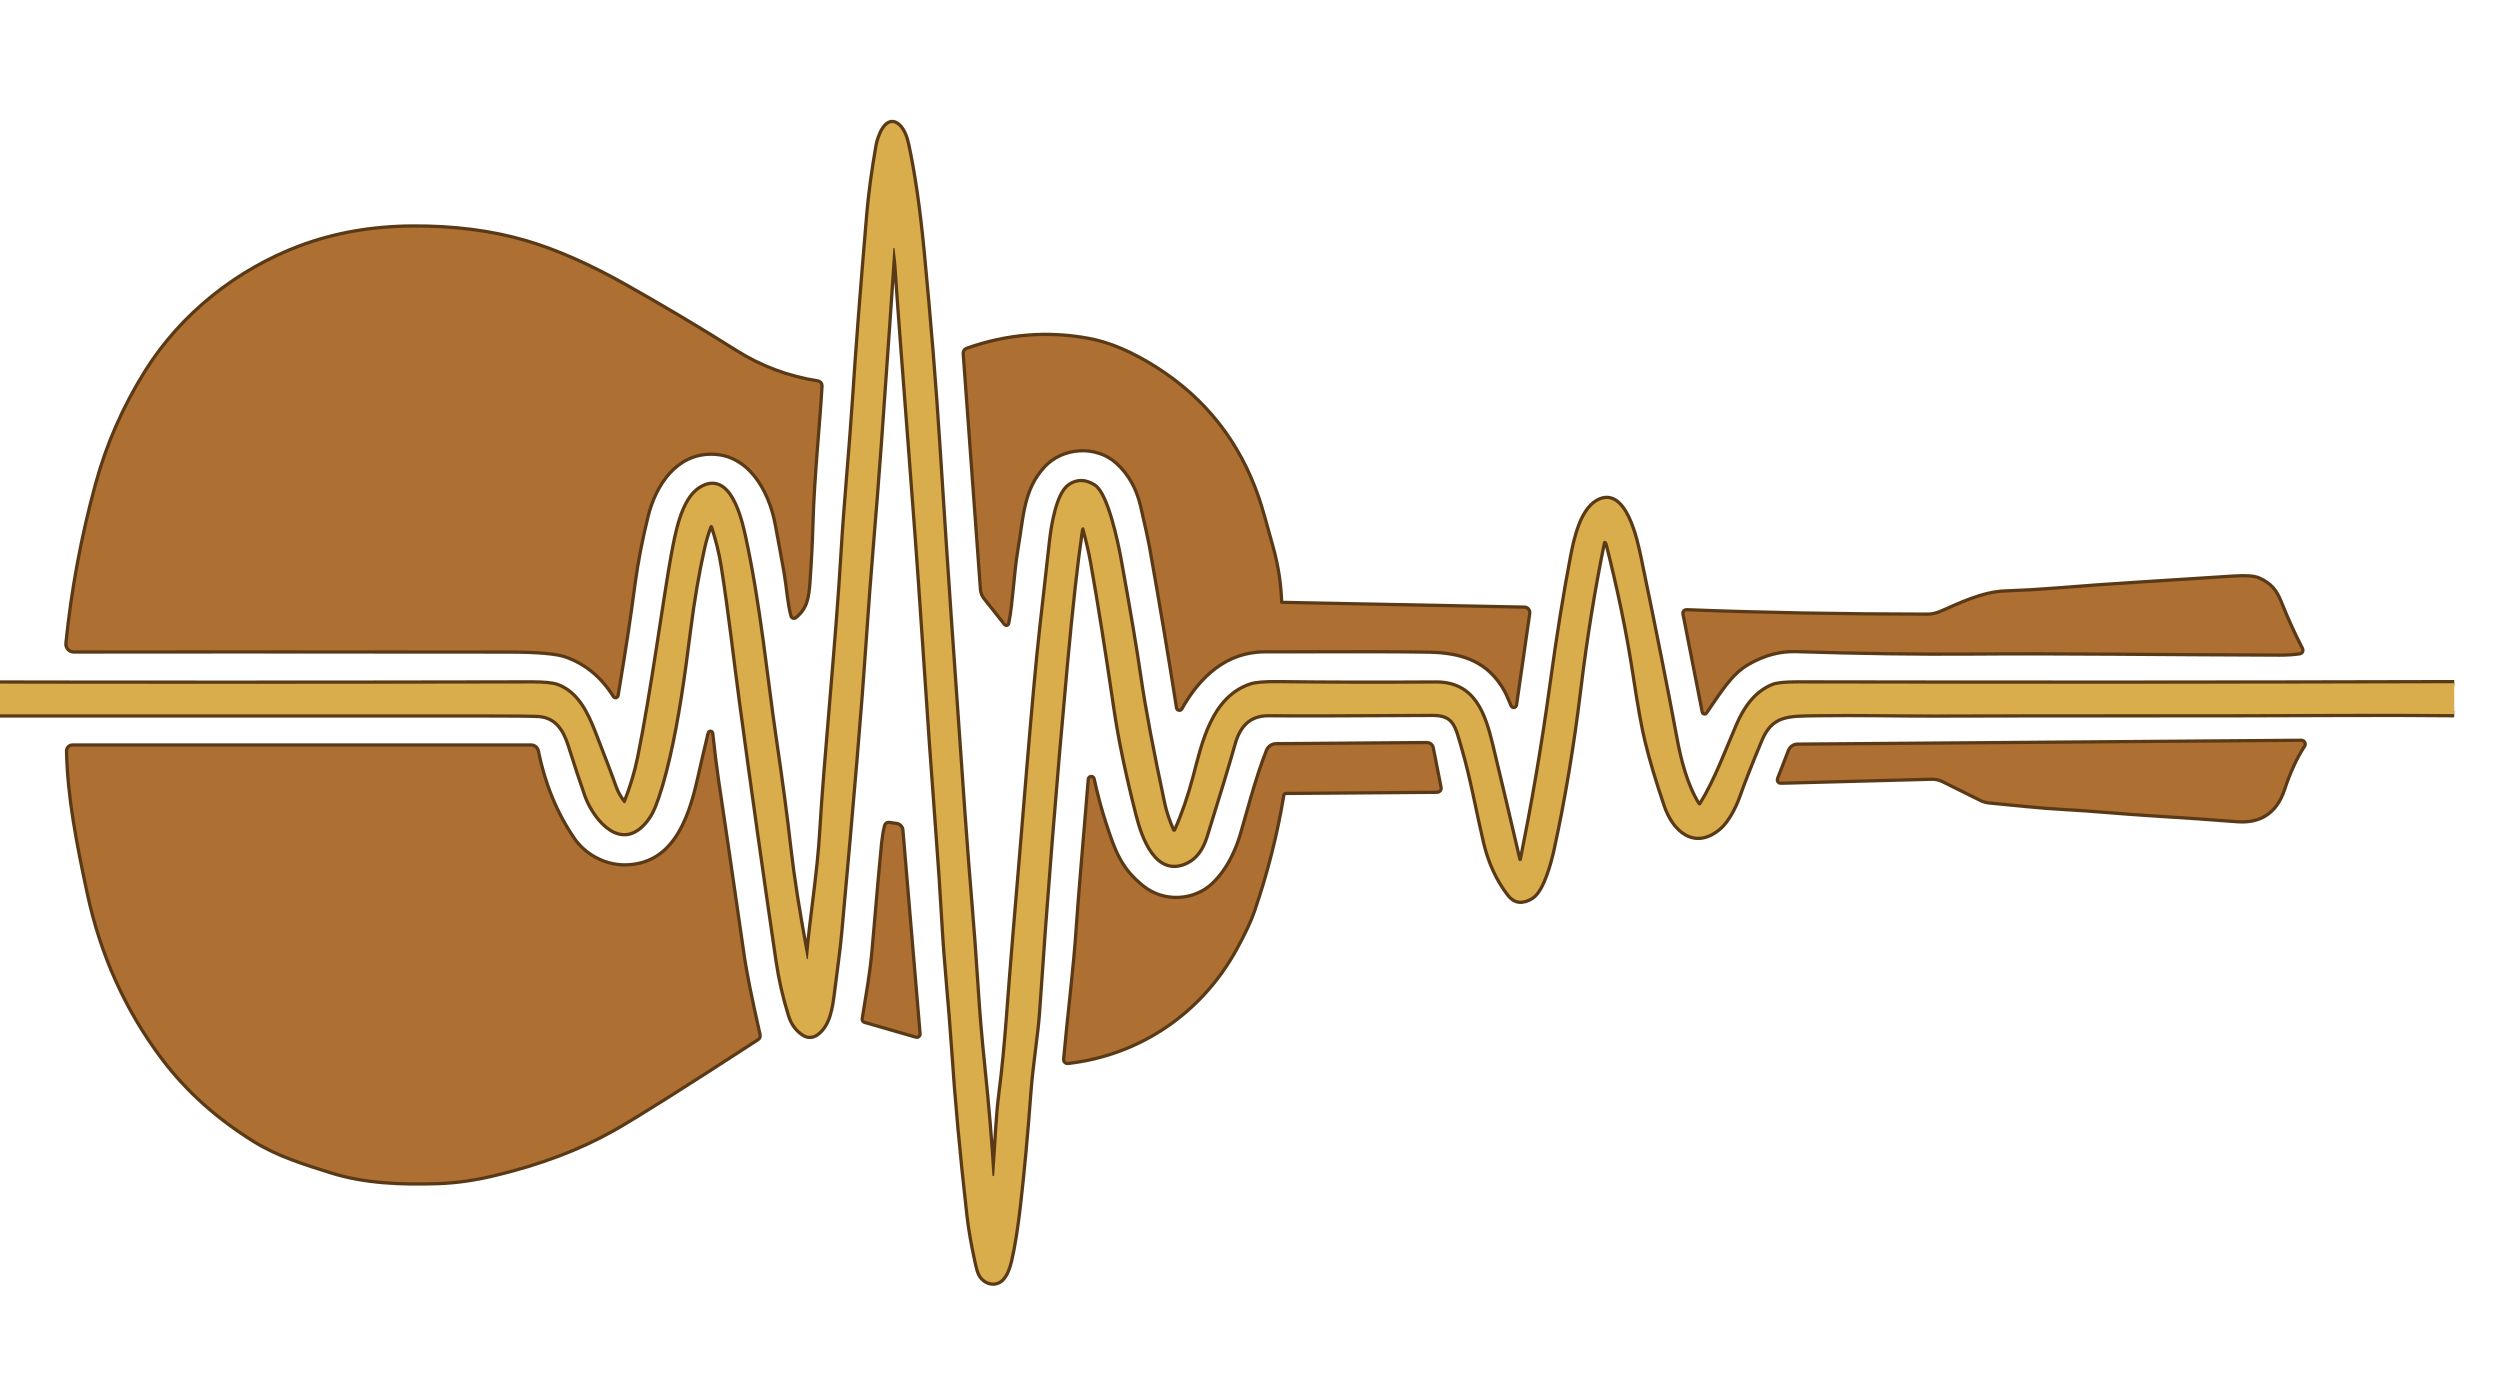
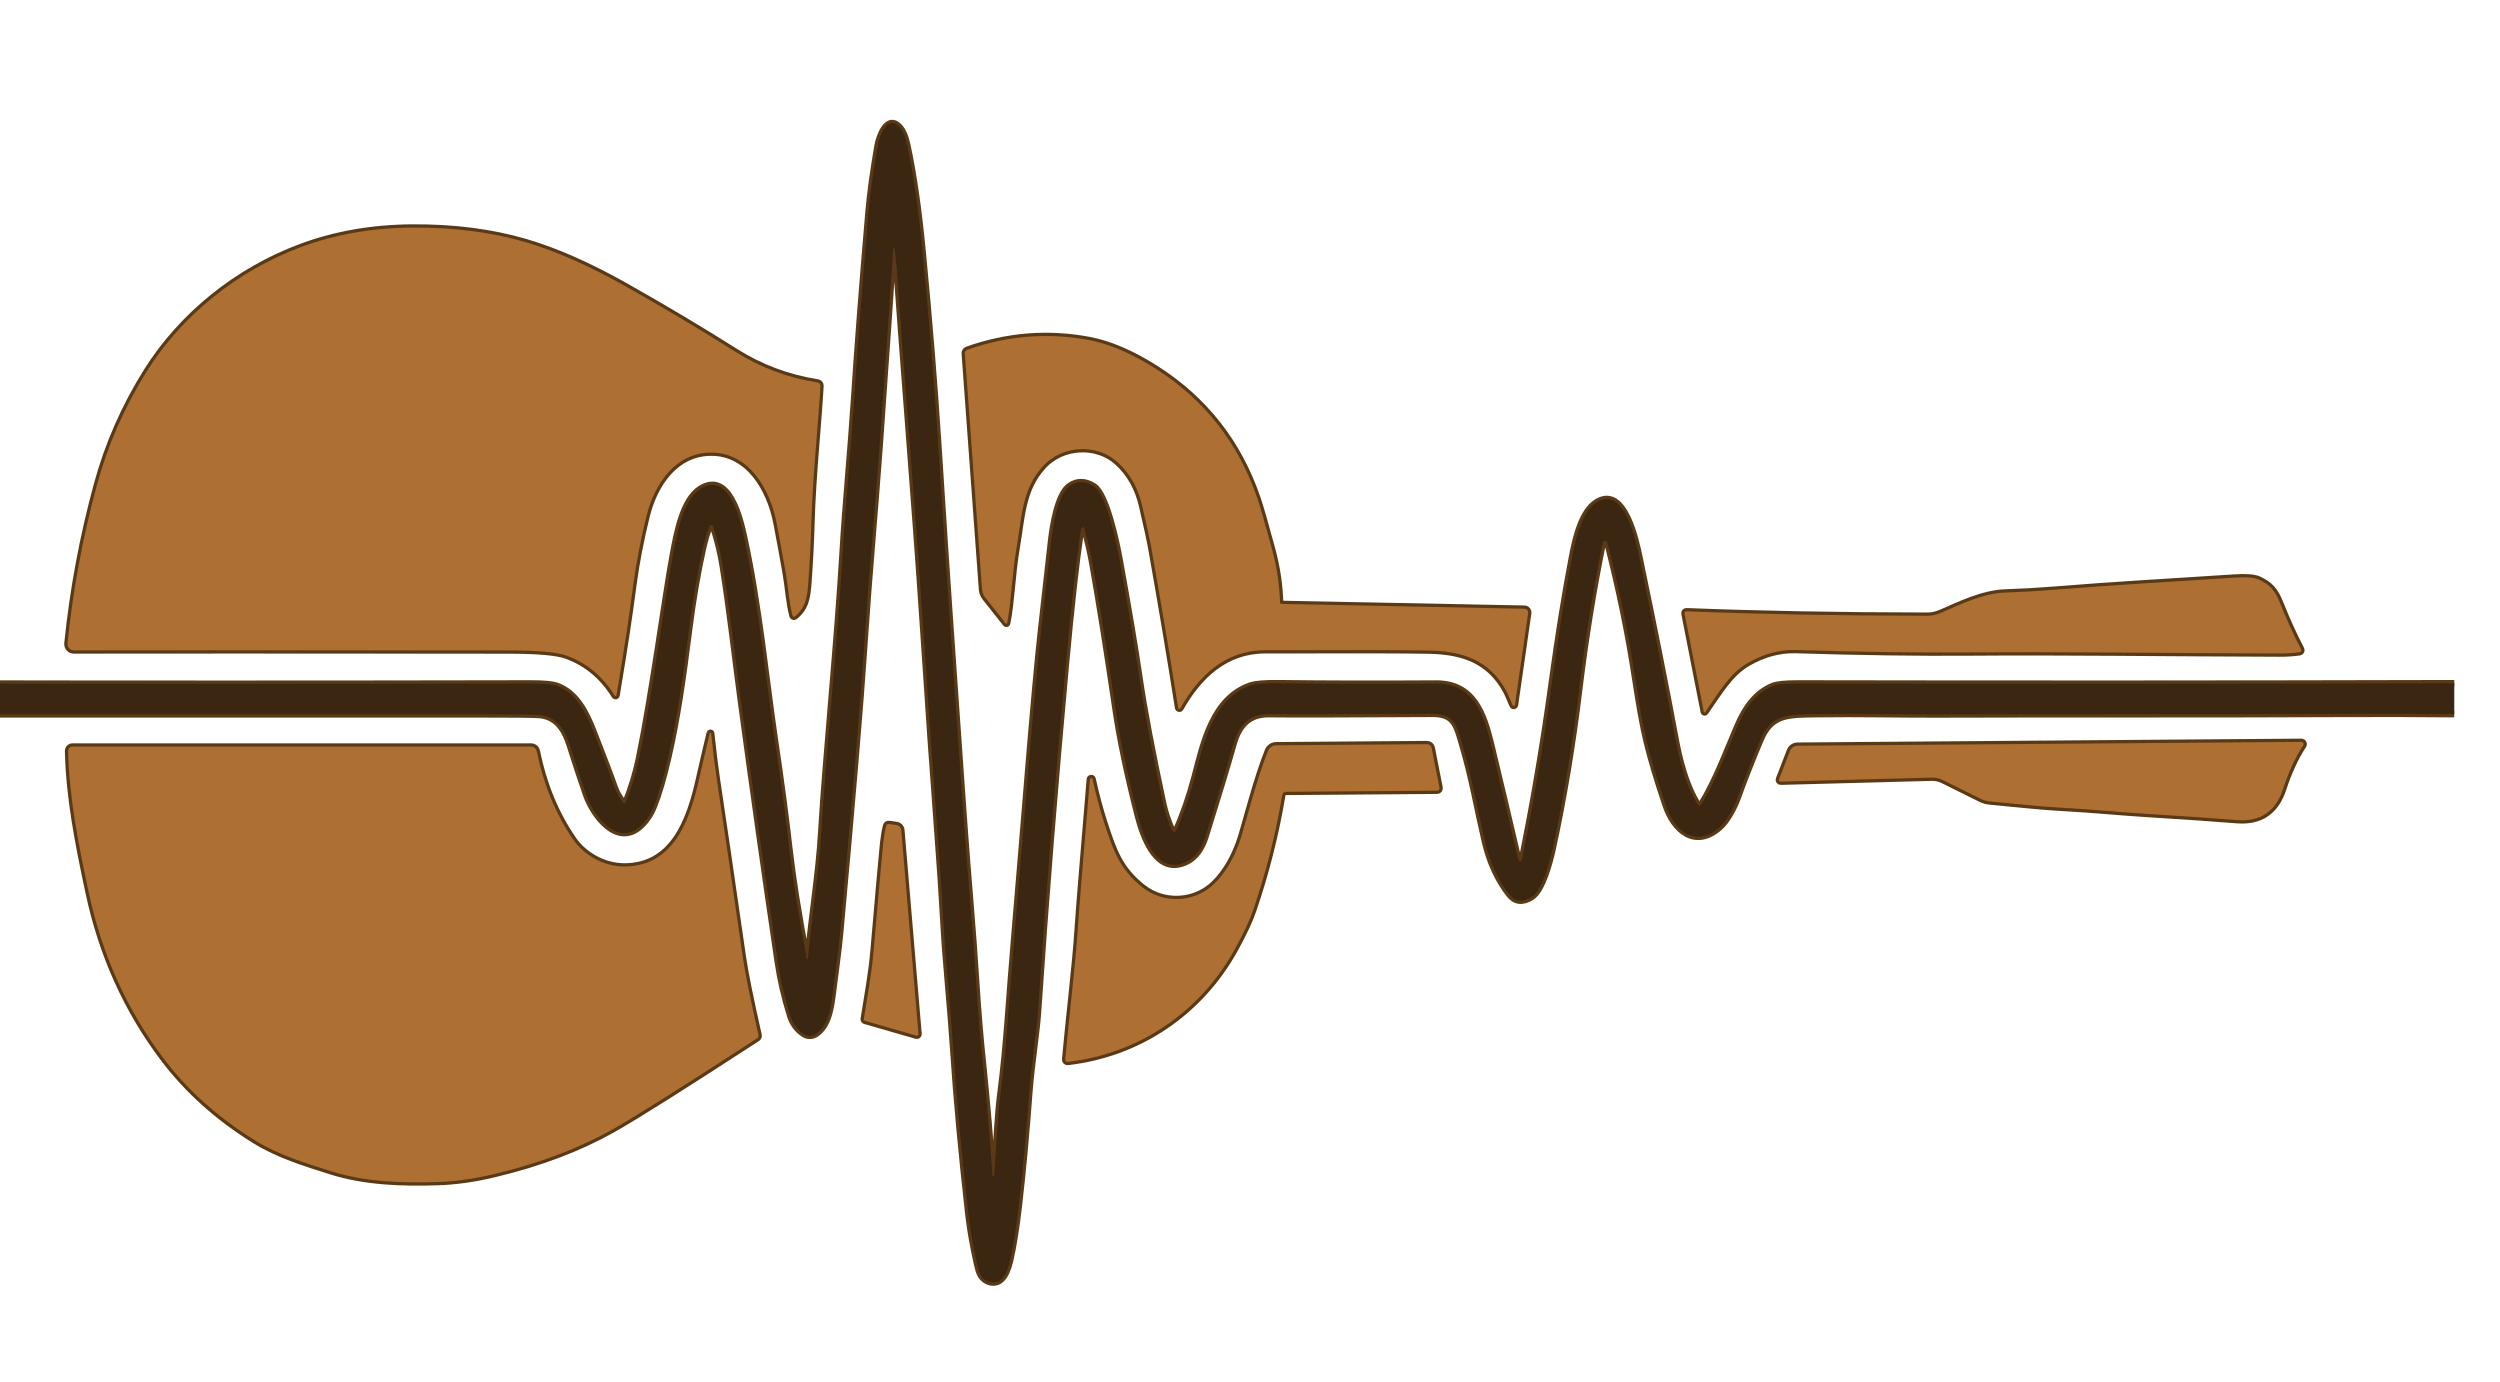
<svg xmlns="http://www.w3.org/2000/svg" version="1.1" viewBox="150 300 760 420">
  <g stroke-width="2.00" fill="none" stroke-linecap="butt">
    <path stroke="#5A3A16" vector-effect="non-scaling-stroke" d="   M 896.10 507.71   Q 796.49 507.97 696.66 507.78   Q 690.86 507.77 688.94 508.55   C 683.71 510.67 680.53 515.36 678.29 520.55   C 674.95 528.29 671.82 536.99 667.19 544.57   A 0.63 0.63 0.0 0 1 666.12 544.58   C 662.51 538.89 660.54 531.12 659.31 524.48   Q 655.16 502.06 648.37 469.44   C 647.34 464.47 643.84 447.70 635.57 452.57   C 630.85 455.35 629.00 463.68 627.94 469.18   Q 624.71 486.06 621.76 507.60   C 619.06 527.37 616.02 544.66 612.68 561.34   A 0.57 0.57 0.0 0 1 611.57 561.36   Q 607.26 542.87 603.37 526.69   C 601.08 517.21 598.09 507.73 586.49 507.81   Q 560.16 507.98 538.81 507.71   Q 532.53 507.63 530.25 508.39   C 518.74 512.23 515.88 525.92 513.19 536.16   Q 510.83 545.12 507.55 552.47   A 0.67 0.67 0.0 0 1 506.32 552.47   Q 504.42 548.16 503.61 544.39   Q 498.41 520.07 496.36 505.92   Q 494.51 493.14 490.33 470.08   C 489.36 464.73 486.29 450.20 482.52 447.84   Q 478.58 445.36 475.16 447.74   C 471.49 450.29 470.01 460.25 469.51 464.75   Q 468.05 477.88 466.59 490.75   C 464.29 510.93 461.13 552.97 458.38 584.69   C 456.75 603.50 456.10 617.42 454.21 631.94   C 453.17 639.91 453.02 647.38 452.23 657.33   A 0.24 0.24 0.0 0 1 451.98 657.56   L 451.97 657.56   A 0.29 0.28 -1.0 0 1 451.68 657.29   Q 450.71 641.65 448.87 623.98   Q 447.56 611.44 446.86 600.23   C 445.60 580.16 444.38 568.92 442.84 546.99   Q 441.43 527.04 438.67 487.42   Q 437.28 467.36 435.25 435.57   Q 433.51 408.20 430.44 376.28   Q 428.60 357.10 425.78 344.03   Q 424.95 340.18 423.32 338.50   C 419.70 334.76 417.27 341.58 416.80 344.28   Q 414.77 355.98 414.02 364.75   Q 411.11 398.85 409.66 421.34   C 408.60 437.57 407.06 452.78 406.19 467.71   C 404.55 495.62 401.01 530.27 399.69 552.80   C 398.94 565.68 396.75 578.34 395.59 591.47   A 0.17 0.17 0.0 0 1 395.26 591.49   Q 391.42 571.07 389.94 557.91   Q 388.35 543.81 385.45 524.22   C 382.91 507.10 380.69 483.85 376.15 463.12   C 374.99 457.85 371.61 443.03 362.86 448.65   C 357.55 452.06 355.77 462.22 354.54 468.80   C 352.27 481.06 348.32 510.81 344.32 530.32   Q 342.89 537.28 340.21 543.92   A 0.43 0.42 36.7 0 1 339.48 544.02   Q 337.62 541.65 336.73 539.04   Q 335.32 534.93 330.33 522.20   C 328.11 516.55 325.19 510.70 319.39 508.55   Q 317.28 507.77 311.48 507.78   Q 219.76 507.97 128.03 507.79" />
    <path stroke="#5A3A16" vector-effect="non-scaling-stroke" d="   M 896.09 517.09   Q 879.20 516.93 862.37 517.01   C 819.90 517.22 775.94 517.05 738.20 517.19   C 728.01 517.22 714.84 516.91 702.43 517.09   C 693.54 517.23 688.47 516.91 685.07 525.11   Q 680.71 535.59 678.34 542.27   C 677.14 545.63 674.92 549.62 672.80 551.48   C 665.27 558.09 658.93 552.32 656.40 544.85   Q 652.62 533.72 650.60 525.41   Q 649.04 519.02 646.99 505.47   Q 644.13 486.54 638.77 465.42   Q 638.61 464.78 638.23 464.53   A 0.63 0.63 0.0 0 0 637.26 464.92   Q 632.86 486.52 630.08 509.43   Q 626.95 535.29 621.95 558.20   C 621.15 561.86 618.89 570.64 615.62 572.68   Q 611.44 575.28 608.81 571.89   Q 603.65 565.24 601.47 556.00   C 599.20 546.37 597.52 536.43 594.70 526.92   C 592.91 520.87 592.37 516.95 585.53 516.99   Q 546.13 517.22 535.75 517.09   C 529.63 517.01 526.54 520.62 525.01 526.03   Q 522.29 535.66 516.49 554.21   Q 514.71 559.91 510.86 561.86   C 501.71 566.51 497.54 554.33 495.91 547.95   Q 491.14 529.27 489.12 515.43   Q 485.24 488.94 482.08 471.19   Q 481.22 466.35 479.64 460.61   A 0.46 0.45 52.4 0 0 478.81 460.50   Q 478.62 460.83 478.52 461.51   Q 476.40 475.89 474.05 501.51   Q 468.96 556.82 465.51 608.00   C 465.12 613.85 463.49 624.07 462.93 631.69   Q 461.51 650.87 459.75 666.25   Q 458.53 676.88 457.03 683.29   Q 456.15 687.07 454.56 688.73   C 452.49 690.90 449.19 689.79 447.98 687.30   Q 447.48 686.30 447.03 684.23   Q 445.14 675.64 444.46 669.60   Q 441.28 641.57 439.78 618.73   C 438.87 605.05 437.53 593.00 436.86 580.94   Q 436.06 566.81 434.97 552.58   Q 433.22 529.70 430.57 489.69   C 428.22 454.03 424.73 412.75 422.55 381.00   Q 422.46 379.57 421.94 375.50   A 0.19 0.19 0.0 0 0 421.57 375.51   Q 420.62 390.25 417.41 435.33   C 415.94 455.96 414.22 473.68 412.74 496.00   Q 411.00 522.25 405.37 583.76   C 404.91 588.81 403.96 595.48 403.21 601.49   C 402.59 606.43 401.86 611.64 398.16 614.24   A 3.40 3.27 -46.4 0 1 394.49 614.40   Q 391.38 612.51 390.18 608.62   Q 387.64 600.46 386.44 592.30   Q 380.77 553.92 375.19 512.64   C 373.43 499.64 372.04 486.65 369.72 472.00   Q 368.80 466.20 366.77 459.99   A 0.57 0.57 0.0 0 0 365.70 459.95   Q 364.56 462.83 363.74 466.47   Q 361.19 477.78 359.45 491.52   C 357.59 506.21 355.87 518.33 353.15 530.18   Q 350.98 539.63 348.72 545.23   Q 347.36 548.59 344.93 550.92   C 337.72 557.83 330.39 547.81 328.25 541.73   Q 325.98 535.28 323.22 526.52   C 321.73 521.78 319.20 517.67 313.72 517.33   Q 310.99 517.15 295.50 517.15   Q 180.10 517.16 133.10 517.15   Q 131.98 517.15 127.98 516.95" />
    <path stroke="#5A3A16" vector-effect="non-scaling-stroke" d="   M 391.62 487.40   C 395.02 484.61 395.40 481.54 395.75 476.75   Q 396.42 467.38 396.65 459.08   C 397.06 444.41 398.78 428.71 399.40 417.30   A 0.98 0.98 0.0 0 0 398.57 416.29   Q 384.99 414.18 373.41 406.85   Q 358.19 397.22 340.57 387.26   Q 323.61 377.66 309.74 373.61   Q 294.21 369.07 275.39 369.19   Q 257.03 369.30 241.36 375.16   C 222.45 382.22 205.41 395.63 194.53 413.04   Q 184.45 429.18 179.52 447.27   Q 173.00 471.19 170.53 495.61   A 1.91 1.91 0.0 0 0 172.44 497.71   Q 206.32 497.64 304.67 497.73   Q 317.86 497.74 322.13 499.27   Q 331.36 502.57 336.89 511.49   A 0.29 0.28 -56.7 0 0 337.41 511.38   C 340.16 494.75 340.94 489.54 342.56 477.47   Q 343.91 467.47 346.55 456.81   C 348.94 447.18 355.30 437.54 366.28 437.58   C 377.75 437.61 384.10 448.74 386.08 458.96   Q 387.40 465.81 388.84 473.96   C 389.66 478.59 389.85 483.12 390.95 487.18   A 0.42 0.42 0.0 0 0 391.62 487.40" />
    <path stroke="#5A3A16" vector-effect="non-scaling-stroke" d="   M 456.15 489.45   C 457.46 483.08 457.65 474.60 458.99 466.78   C 460.68 457.00 460.64 448.73 467.13 441.64   C 472.89 435.36 483.42 434.71 489.77 440.52   Q 495.36 445.63 497.24 453.83   Q 499.47 463.53 499.89 465.89   Q 504.72 493.14 508.16 515.15   A 0.37 0.36 54.9 0 0 508.84 515.27   C 514.33 505.55 522.41 497.69 534.53 497.66   Q 573.84 497.54 584.51 497.76   C 594.73 497.98 602.83 500.69 607.94 510.09   Q 608.40 510.94 609.84 514.38   A 0.36 0.36 0.0 0 0 610.53 514.29   L 614.55 486.39   A 1.16 1.16 0.0 0 0 613.43 485.06   L 539.65 483.61   A 0.53 0.53 0.0 0 1 539.13 483.10   Q 538.87 475.02 536.71 467.02   Q 533.55 455.32 532.24 451.50   Q 523.58 426.22 501.26 412.04   Q 490.42 405.16 481.12 403.40   Q 462.37 399.86 444.04 406.34   A 1.10 1.09 -11.9 0 0 443.31 407.45   L 448.55 479.12   A 4.63 4.61 -66.5 0 0 449.56 481.70   L 455.77 489.54   A 0.22 0.21 31.6 0 0 456.15 489.45" />
    <path stroke="#5A3A16" vector-effect="non-scaling-stroke" d="   M 668.39 516.46   C 672.78 510.11 676.02 504.60 681.28 501.56   Q 688.54 497.36 696.02 497.60   Q 725.56 498.52 748.63 498.34   C 778.14 498.11 805.92 498.55 843.00 498.66   Q 846.37 498.67 849.11 498.26   A 0.59 0.59 0.0 0 0 849.54 497.40   Q 846.20 491.02 843.17 483.41   C 841.64 479.56 840.09 477.76 836.64 476.17   Q 834.64 475.25 829.24 475.60   C 807.69 477.01 791.97 477.87 774.76 479.27   Q 767.21 479.88 759.59 480.14   C 752.90 480.36 745.88 483.75 740.24 486.23   Q 738.02 487.20 736.00 487.20   Q 696.04 487.16 662.66 485.84   A 0.55 0.55 0.0 0 0 662.10 486.50   L 667.97 516.38   A 0.23 0.23 0.0 0 0 668.39 516.46" />
    <path stroke="#5A3A16" vector-effect="non-scaling-stroke" d="   M 365.77 522.92   Q 363.89 530.77 362.54 536.81   C 359.71 549.43 354.77 563.35 339.87 563.42   C 333.57 563.44 327.49 559.96 324.24 555.21   Q 316.24 543.56 313.16 528.35   A 1.72 1.71 84.2 0 0 311.48 526.97   L 172.04 526.97   A 1.32 1.31 -0.6 0 0 170.72 528.31   C 171.02 542.39 173.80 556.45 177.01 571.47   Q 183.05 599.68 199.73 621.77   Q 210.71 636.30 227.56 646.71   C 234.68 651.10 242.73 653.56 250.69 656.07   C 261.01 659.32 272.19 659.68 282.97 659.34   Q 291.20 659.09 300.42 656.87   Q 320.99 651.93 336.31 643.29   Q 346.53 637.53 380.20 615.62   A 0.89 0.88 67.5 0 0 380.58 614.69   Q 376.83 598.03 375.84 591.19   Q 370.47 553.93 367.92 537.02   Q 367.11 531.63 366.18 522.95   A 0.21 0.21 0.0 0 0 365.77 522.92" />
    <path stroke="#5A3A16" vector-effect="non-scaling-stroke" d="   M 691.31 537.61   L 737.21 536.39   A 7.37 7.33 57.1 0 1 740.65 537.14   L 752.17 542.86   A 7.67 7.55 -28.8 0 0 754.86 543.62   C 763.38 544.39 769.34 545.16 777.49 545.60   C 786.35 546.07 794.61 546.93 803.63 547.48   Q 819.62 548.47 830.00 549.30   Q 840.67 550.16 844.06 539.82   Q 846.59 532.08 850.18 526.57   A 0.67 0.66 -73.6 0 0 849.62 525.54   L 696.46 526.71   A 2.49 2.48 10.3 0 0 694.15 528.30   L 690.82 536.91   A 0.52 0.51 -80.3 0 0 691.31 537.61" />
    <path stroke="#5A3A16" vector-effect="non-scaling-stroke" d="   M 481.33 536.92   Q 478.25 573.36 477.67 582.10   C 476.85 594.54 474.98 609.20 473.83 622.07   A 0.68 0.68 0.0 0 0 474.58 622.81   C 496.35 620.31 514.90 607.63 525.45 588.46   Q 529.33 581.41 530.88 576.90   Q 536.84 559.52 539.79 541.69   A 1.18 1.17 4.4 0 1 540.94 540.71   L 586.91 540.36   A 0.72 0.71 -6.0 0 0 587.61 539.51   L 585.22 527.38   A 1.41 1.41 0.0 0 0 583.82 526.23   L 537.95 526.58   A 2.69 2.68 -79.0 0 0 535.48 528.25   C 532.09 536.65 528.77 549.79 527.41 554.18   Q 524.56 563.36 519.12 568.69   C 513.31 574.39 503.77 574.94 497.28 569.74   C 490.43 564.26 488.55 558.97 485.63 549.98   Q 483.73 544.10 482.13 536.86   A 0.41 0.40 -49.0 0 0 481.33 536.92" />
    <path stroke="#5A3A16" vector-effect="non-scaling-stroke" d="   M 429.21 614.33   L 423.98 552.33   A 1.66 1.66 0.0 0 0 422.57 550.83   L 420.24 550.50   A 0.76 0.75 -78.5 0 0 419.40 551.06   Q 418.81 553.46 418.51 556.25   Q 417.96 561.44 415.63 588.53   C 414.97 596.31 413.62 603.24 412.60 609.76   A 0.51 0.51 0.0 0 0 412.97 610.33   L 428.59 614.83   A 0.48 0.48 0.0 0 0 429.21 614.33" />
  </g>
  <path fill="none" d="   M 1024.00 0.00   L 1024.00 1024.00   L 0.00 1024.00   L 0.00 0.00   L 1024.00 0.00   Z   M 128.03 507.79   L 127.98 516.95   Q 128.05 606.36 128.17 695.75   C 128.19 714.10 128.86 732.41 131.81 751.29   C 136.58 781.86 149.89 810.87 169.25 833.83   Q 201.11 871.63 249.88 886.67   Q 262.63 890.60 279.67 892.78   C 298.83 895.23 319.34 895.96 337.00 895.96   Q 517.54 895.98 681.25 895.98   Q 706.08 895.98 724.75 894.79   Q 744.48 893.53 758.68 890.64   Q 801.51 881.90 834.80 853.92   C 864.35 829.07 884.24 794.83 891.33 757.07   Q 894.17 741.92 895.00 728.00   Q 895.84 713.75 895.89 693.75   Q 896.10 605.08 896.09 517.09   L 896.10 507.71   Q 896.06 404.70 895.99 301.50   Q 895.97 279.64 894.11 264.61   Q 892.13 248.58 886.70 231.78   Q 875.53 197.21 849.84 172.14   Q 822.27 145.23 784.74 134.75   C 766.20 129.58 747.28 127.95 728.02 127.95   Q 498.31 127.91 297.00 127.96   Q 285.09 127.96 271.76 129.01   C 239.32 131.57 207.70 143.54 183.00 164.53   C 150.34 192.29 132.71 229.70 129.19 272.55   Q 128.06 286.23 128.06 296.75   Q 128.02 402.17 128.03 507.79   Z" />
  <path fill="none" d="   M 896.10 507.71   Q 796.49 507.97 696.66 507.78   Q 690.86 507.77 688.94 508.55   C 683.71 510.67 680.53 515.36 678.29 520.55   C 674.95 528.29 671.82 536.99 667.19 544.57   A 0.63 0.63 0.0 0 1 666.12 544.58   C 662.51 538.89 660.54 531.12 659.31 524.48   Q 655.16 502.06 648.37 469.44   C 647.34 464.47 643.84 447.70 635.57 452.57   C 630.85 455.35 629.00 463.68 627.94 469.18   Q 624.71 486.06 621.76 507.60   C 619.06 527.37 616.02 544.66 612.68 561.34   A 0.57 0.57 0.0 0 1 611.57 561.36   Q 607.26 542.87 603.37 526.69   C 601.08 517.21 598.09 507.73 586.49 507.81   Q 560.16 507.98 538.81 507.71   Q 532.53 507.63 530.25 508.39   C 518.74 512.23 515.88 525.92 513.19 536.16   Q 510.83 545.12 507.55 552.47   A 0.67 0.67 0.0 0 1 506.32 552.47   Q 504.42 548.16 503.61 544.39   Q 498.41 520.07 496.36 505.92   Q 494.51 493.14 490.33 470.08   C 489.36 464.73 486.29 450.20 482.52 447.84   Q 478.58 445.36 475.16 447.74   C 471.49 450.29 470.01 460.25 469.51 464.75   Q 468.05 477.88 466.59 490.75   C 464.29 510.93 461.13 552.97 458.38 584.69   C 456.75 603.50 456.10 617.42 454.21 631.94   C 453.17 639.91 453.02 647.38 452.23 657.33   A 0.24 0.24 0.0 0 1 451.98 657.56   L 451.97 657.56   A 0.29 0.28 -1.0 0 1 451.68 657.29   Q 450.71 641.65 448.87 623.98   Q 447.56 611.44 446.86 600.23   C 445.60 580.16 444.38 568.92 442.84 546.99   Q 441.43 527.04 438.67 487.42   Q 437.28 467.36 435.25 435.57   Q 433.51 408.20 430.44 376.28   Q 428.60 357.10 425.78 344.03   Q 424.95 340.18 423.32 338.50   C 419.70 334.76 417.27 341.58 416.80 344.28   Q 414.77 355.98 414.02 364.75   Q 411.11 398.85 409.66 421.34   C 408.60 437.57 407.06 452.78 406.19 467.71   C 404.55 495.62 401.01 530.27 399.69 552.80   C 398.94 565.68 396.75 578.34 395.59 591.47   A 0.17 0.17 0.0 0 1 395.26 591.49   Q 391.42 571.07 389.94 557.91   Q 388.35 543.81 385.45 524.22   C 382.91 507.10 380.69 483.85 376.15 463.12   C 374.99 457.85 371.61 443.03 362.86 448.65   C 357.55 452.06 355.77 462.22 354.54 468.80   C 352.27 481.06 348.32 510.81 344.32 530.32   Q 342.89 537.28 340.21 543.92   A 0.43 0.42 36.7 0 1 339.48 544.02   Q 337.62 541.65 336.73 539.04   Q 335.32 534.93 330.33 522.20   C 328.11 516.55 325.19 510.70 319.39 508.55   Q 317.28 507.77 311.48 507.78   Q 219.76 507.97 128.03 507.79   Q 128.02 402.17 128.06 296.75   Q 128.06 286.23 129.19 272.55   C 132.71 229.70 150.34 192.29 183.00 164.53   C 207.70 143.54 239.32 131.57 271.76 129.01   Q 285.09 127.96 297.00 127.96   Q 498.31 127.91 728.02 127.95   C 747.28 127.95 766.20 129.58 784.74 134.75   Q 822.27 145.23 849.84 172.14   Q 875.53 197.21 886.70 231.78   Q 892.13 248.58 894.11 264.61   Q 895.97 279.64 895.99 301.50   Q 896.06 404.70 896.10 507.71   Z   M 391.62 487.40   C 395.02 484.61 395.40 481.54 395.75 476.75   Q 396.42 467.38 396.65 459.08   C 397.06 444.41 398.78 428.71 399.40 417.30   A 0.98 0.98 0.0 0 0 398.57 416.29   Q 384.99 414.18 373.41 406.85   Q 358.19 397.22 340.57 387.26   Q 323.61 377.66 309.74 373.61   Q 294.21 369.07 275.39 369.19   Q 257.03 369.30 241.36 375.16   C 222.45 382.22 205.41 395.63 194.53 413.04   Q 184.45 429.18 179.52 447.27   Q 173.00 471.19 170.53 495.61   A 1.91 1.91 0.0 0 0 172.44 497.71   Q 206.32 497.64 304.67 497.73   Q 317.86 497.74 322.13 499.27   Q 331.36 502.57 336.89 511.49   A 0.29 0.28 -56.7 0 0 337.41 511.38   C 340.16 494.75 340.94 489.54 342.56 477.47   Q 343.91 467.47 346.55 456.81   C 348.94 447.18 355.30 437.54 366.28 437.58   C 377.75 437.61 384.10 448.74 386.08 458.96   Q 387.40 465.81 388.84 473.96   C 389.66 478.59 389.85 483.12 390.95 487.18   A 0.42 0.42 0.0 0 0 391.62 487.40   Z   M 456.15 489.45   C 457.46 483.08 457.65 474.60 458.99 466.78   C 460.68 457.00 460.64 448.73 467.13 441.64   C 472.89 435.36 483.42 434.71 489.77 440.52   Q 495.36 445.63 497.24 453.83   Q 499.47 463.53 499.89 465.89   Q 504.72 493.14 508.16 515.15   A 0.37 0.36 54.9 0 0 508.84 515.27   C 514.33 505.55 522.41 497.69 534.53 497.66   Q 573.84 497.54 584.51 497.76   C 594.73 497.98 602.83 500.69 607.94 510.09   Q 608.40 510.94 609.84 514.38   A 0.36 0.36 0.0 0 0 610.53 514.29   L 614.55 486.39   A 1.16 1.16 0.0 0 0 613.43 485.06   L 539.65 483.61   A 0.53 0.53 0.0 0 1 539.13 483.10   Q 538.87 475.02 536.71 467.02   Q 533.55 455.32 532.24 451.50   Q 523.58 426.22 501.26 412.04   Q 490.42 405.16 481.12 403.40   Q 462.37 399.86 444.04 406.34   A 1.10 1.09 -11.9 0 0 443.31 407.45   L 448.55 479.12   A 4.63 4.61 -66.5 0 0 449.56 481.70   L 455.77 489.54   A 0.22 0.21 31.6 0 0 456.15 489.45   Z   M 668.39 516.46   C 672.78 510.11 676.02 504.60 681.28 501.56   Q 688.54 497.36 696.02 497.60   Q 725.56 498.52 748.63 498.34   C 778.14 498.11 805.92 498.55 843.00 498.66   Q 846.37 498.67 849.11 498.26   A 0.59 0.59 0.0 0 0 849.54 497.40   Q 846.20 491.02 843.17 483.41   C 841.64 479.56 840.09 477.76 836.64 476.17   Q 834.64 475.25 829.24 475.60   C 807.69 477.01 791.97 477.87 774.76 479.27   Q 767.21 479.88 759.59 480.14   C 752.90 480.36 745.88 483.75 740.24 486.23   Q 738.02 487.20 736.00 487.20   Q 696.04 487.16 662.66 485.84   A 0.55 0.55 0.0 0 0 662.10 486.50   L 667.97 516.38   A 0.23 0.23 0.0 0 0 668.39 516.46   Z" />
-   <path fill="#D9AC4C" d="   M 896.10 507.71   L 896.09 517.09   Q 879.20 516.93 862.37 517.01   C 819.90 517.22 775.94 517.05 738.20 517.19   C 728.01 517.22 714.84 516.91 702.43 517.09   C 693.54 517.23 688.47 516.91 685.07 525.11   Q 680.71 535.59 678.34 542.27   C 677.14 545.63 674.92 549.62 672.80 551.48   C 665.27 558.09 658.93 552.32 656.40 544.85   Q 652.62 533.72 650.60 525.41   Q 649.04 519.02 646.99 505.47   Q 644.13 486.54 638.77 465.42   Q 638.61 464.78 638.23 464.53   A 0.63 0.63 0.0 0 0 637.26 464.92   Q 632.86 486.52 630.08 509.43   Q 626.95 535.29 621.95 558.20   C 621.15 561.86 618.89 570.64 615.62 572.68   Q 611.44 575.28 608.81 571.89   Q 603.65 565.24 601.47 556.00   C 599.20 546.37 597.52 536.43 594.70 526.92   C 592.91 520.87 592.37 516.95 585.53 516.99   Q 546.13 517.22 535.75 517.09   C 529.63 517.01 526.54 520.62 525.01 526.03   Q 522.29 535.66 516.49 554.21   Q 514.71 559.91 510.86 561.86   C 501.71 566.51 497.54 554.33 495.91 547.95   Q 491.14 529.27 489.12 515.43   Q 485.24 488.94 482.08 471.19   Q 481.22 466.35 479.64 460.61   A 0.46 0.45 52.4 0 0 478.81 460.50   Q 478.62 460.83 478.52 461.51   Q 476.40 475.89 474.05 501.51   Q 468.96 556.82 465.51 608.00   C 465.12 613.85 463.49 624.07 462.93 631.69   Q 461.51 650.87 459.75 666.25   Q 458.53 676.88 457.03 683.29   Q 456.15 687.07 454.56 688.73   C 452.49 690.90 449.19 689.79 447.98 687.30   Q 447.48 686.30 447.03 684.23   Q 445.14 675.64 444.46 669.60   Q 441.28 641.57 439.78 618.73   C 438.87 605.05 437.53 593.00 436.86 580.94   Q 436.06 566.81 434.97 552.58   Q 433.22 529.70 430.57 489.69   C 428.22 454.03 424.73 412.75 422.55 381.00   Q 422.46 379.57 421.94 375.50   A 0.19 0.19 0.0 0 0 421.57 375.51   Q 420.62 390.25 417.41 435.33   C 415.94 455.96 414.22 473.68 412.74 496.00   Q 411.00 522.25 405.37 583.76   C 404.91 588.81 403.96 595.48 403.21 601.49   C 402.59 606.43 401.86 611.64 398.16 614.24   A 3.40 3.27 -46.4 0 1 394.49 614.40   Q 391.38 612.51 390.18 608.62   Q 387.64 600.46 386.44 592.30   Q 380.77 553.92 375.19 512.64   C 373.43 499.64 372.04 486.65 369.72 472.00   Q 368.80 466.20 366.77 459.99   A 0.57 0.57 0.0 0 0 365.70 459.95   Q 364.56 462.83 363.74 466.47   Q 361.19 477.78 359.45 491.52   C 357.59 506.21 355.87 518.33 353.15 530.18   Q 350.98 539.63 348.72 545.23   Q 347.36 548.59 344.93 550.92   C 337.72 557.83 330.39 547.81 328.25 541.73   Q 325.98 535.28 323.22 526.52   C 321.73 521.78 319.20 517.67 313.72 517.33   Q 310.99 517.15 295.50 517.15   Q 180.10 517.16 133.10 517.15   Q 131.98 517.15 127.98 516.95   L 128.03 507.79   Q 219.76 507.97 311.48 507.78   Q 317.28 507.77 319.39 508.55   C 325.19 510.70 328.11 516.55 330.33 522.20   Q 335.32 534.93 336.73 539.04   Q 337.62 541.65 339.48 544.02   A 0.43 0.42 36.7 0 0 340.21 543.92   Q 342.89 537.28 344.32 530.32   C 348.32 510.81 352.27 481.06 354.54 468.80   C 355.77 462.22 357.55 452.06 362.86 448.65   C 371.61 443.03 374.99 457.85 376.15 463.12   C 380.69 483.85 382.91 507.10 385.45 524.22   Q 388.35 543.81 389.94 557.91   Q 391.42 571.07 395.26 591.49   A 0.17 0.17 0.0 0 0 395.59 591.47   C 396.75 578.34 398.94 565.68 399.69 552.80   C 401.01 530.27 404.55 495.62 406.19 467.71   C 407.06 452.78 408.60 437.57 409.66 421.34   Q 411.11 398.85 414.02 364.75   Q 414.77 355.98 416.80 344.28   C 417.27 341.58 419.70 334.76 423.32 338.50   Q 424.95 340.18 425.78 344.03   Q 428.60 357.10 430.44 376.28   Q 433.51 408.20 435.25 435.57   Q 437.28 467.36 438.67 487.42   Q 441.43 527.04 442.84 546.99   C 444.38 568.92 445.60 580.16 446.86 600.23   Q 447.56 611.44 448.87 623.98   Q 450.71 641.65 451.68 657.29   A 0.29 0.28 -1.0 0 0 451.97 657.56   L 451.98 657.56   A 0.24 0.24 0.0 0 0 452.23 657.33   C 453.02 647.38 453.17 639.91 454.21 631.94   C 456.10 617.42 456.75 603.50 458.38 584.69   C 461.13 552.97 464.29 510.93 466.59 490.75   Q 468.05 477.88 469.51 464.75   C 470.01 460.25 471.49 450.29 475.16 447.74   Q 478.58 445.36 482.52 447.84   C 486.29 450.20 489.36 464.73 490.33 470.08   Q 494.51 493.14 496.36 505.92   Q 498.41 520.07 503.61 544.39   Q 504.42 548.16 506.32 552.47   A 0.67 0.67 0.0 0 0 507.55 552.47   Q 510.83 545.12 513.19 536.16   C 515.88 525.92 518.74 512.23 530.25 508.39   Q 532.53 507.63 538.81 507.71   Q 560.16 507.98 586.49 507.81   C 598.09 507.73 601.08 517.21 603.37 526.69   Q 607.26 542.87 611.57 561.36   A 0.57 0.57 0.0 0 0 612.68 561.34   C 616.02 544.66 619.06 527.37 621.76 507.60   Q 624.71 486.06 627.94 469.18   C 629.00 463.68 630.85 455.35 635.57 452.57   C 643.84 447.70 647.34 464.47 648.37 469.44   Q 655.16 502.06 659.31 524.48   C 660.54 531.12 662.51 538.89 666.12 544.58   A 0.63 0.63 0.0 0 0 667.19 544.57   C 671.82 536.99 674.95 528.29 678.29 520.55   C 680.53 515.36 683.71 510.67 688.94 508.55   Q 690.86 507.77 696.66 507.78   Q 796.49 507.97 896.10 507.71   Z" />
+   <path fill="#3B2611" d="   M 896.10 507.71   L 896.09 517.09   Q 879.20 516.93 862.37 517.01   C 819.90 517.22 775.94 517.05 738.20 517.19   C 728.01 517.22 714.84 516.91 702.43 517.09   C 693.54 517.23 688.47 516.91 685.07 525.11   Q 680.71 535.59 678.34 542.27   C 677.14 545.63 674.92 549.62 672.80 551.48   C 665.27 558.09 658.93 552.32 656.40 544.85   Q 652.62 533.72 650.60 525.41   Q 649.04 519.02 646.99 505.47   Q 644.13 486.54 638.77 465.42   Q 638.61 464.78 638.23 464.53   A 0.63 0.63 0.0 0 0 637.26 464.92   Q 632.86 486.52 630.08 509.43   Q 626.95 535.29 621.95 558.20   C 621.15 561.86 618.89 570.64 615.62 572.68   Q 611.44 575.28 608.81 571.89   Q 603.65 565.24 601.47 556.00   C 599.20 546.37 597.52 536.43 594.70 526.92   C 592.91 520.87 592.37 516.95 585.53 516.99   Q 546.13 517.22 535.75 517.09   C 529.63 517.01 526.54 520.62 525.01 526.03   Q 522.29 535.66 516.49 554.21   Q 514.71 559.91 510.86 561.86   C 501.71 566.51 497.54 554.33 495.91 547.95   Q 491.14 529.27 489.12 515.43   Q 485.24 488.94 482.08 471.19   Q 481.22 466.35 479.64 460.61   A 0.46 0.45 52.4 0 0 478.81 460.50   Q 478.62 460.83 478.52 461.51   Q 476.40 475.89 474.05 501.51   Q 468.96 556.82 465.51 608.00   C 465.12 613.85 463.49 624.07 462.93 631.69   Q 461.51 650.87 459.75 666.25   Q 458.53 676.88 457.03 683.29   Q 456.15 687.07 454.56 688.73   C 452.49 690.90 449.19 689.79 447.98 687.30   Q 447.48 686.30 447.03 684.23   Q 445.14 675.64 444.46 669.60   Q 441.28 641.57 439.78 618.73   C 438.87 605.05 437.53 593.00 436.86 580.94   Q 436.06 566.81 434.97 552.58   Q 433.22 529.70 430.57 489.69   C 428.22 454.03 424.73 412.75 422.55 381.00   Q 422.46 379.57 421.94 375.50   A 0.19 0.19 0.0 0 0 421.57 375.51   Q 420.62 390.25 417.41 435.33   C 415.94 455.96 414.22 473.68 412.74 496.00   Q 411.00 522.25 405.37 583.76   C 404.91 588.81 403.96 595.48 403.21 601.49   C 402.59 606.43 401.86 611.64 398.16 614.24   A 3.40 3.27 -46.4 0 1 394.49 614.40   Q 391.38 612.51 390.18 608.62   Q 387.64 600.46 386.44 592.30   Q 380.77 553.92 375.19 512.64   C 373.43 499.64 372.04 486.65 369.72 472.00   Q 368.80 466.20 366.77 459.99   A 0.57 0.57 0.0 0 0 365.70 459.95   Q 364.56 462.83 363.74 466.47   Q 361.19 477.78 359.45 491.52   C 357.59 506.21 355.87 518.33 353.15 530.18   Q 350.98 539.63 348.72 545.23   Q 347.36 548.59 344.93 550.92   C 337.72 557.83 330.39 547.81 328.25 541.73   Q 325.98 535.28 323.22 526.52   C 321.73 521.78 319.20 517.67 313.72 517.33   Q 310.99 517.15 295.50 517.15   Q 180.10 517.16 133.10 517.15   Q 131.98 517.15 127.98 516.95   L 128.03 507.79   Q 219.76 507.97 311.48 507.78   Q 317.28 507.77 319.39 508.55   C 325.19 510.70 328.11 516.55 330.33 522.20   Q 335.32 534.93 336.73 539.04   Q 337.62 541.65 339.48 544.02   A 0.43 0.42 36.7 0 0 340.21 543.92   Q 342.89 537.28 344.32 530.32   C 348.32 510.81 352.27 481.06 354.54 468.80   C 355.77 462.22 357.55 452.06 362.86 448.65   C 371.61 443.03 374.99 457.85 376.15 463.12   C 380.69 483.85 382.91 507.10 385.45 524.22   Q 388.35 543.81 389.94 557.91   Q 391.42 571.07 395.26 591.49   A 0.17 0.17 0.0 0 0 395.59 591.47   C 396.75 578.34 398.94 565.68 399.69 552.80   C 401.01 530.27 404.55 495.62 406.19 467.71   C 407.06 452.78 408.60 437.57 409.66 421.34   Q 411.11 398.85 414.02 364.75   Q 414.77 355.98 416.80 344.28   C 417.27 341.58 419.70 334.76 423.32 338.50   Q 424.95 340.18 425.78 344.03   Q 428.60 357.10 430.44 376.28   Q 433.51 408.20 435.25 435.57   Q 437.28 467.36 438.67 487.42   Q 441.43 527.04 442.84 546.99   C 444.38 568.92 445.60 580.16 446.86 600.23   Q 447.56 611.44 448.87 623.98   Q 450.71 641.65 451.68 657.29   A 0.29 0.28 -1.0 0 0 451.97 657.56   L 451.98 657.56   A 0.24 0.24 0.0 0 0 452.23 657.33   C 453.02 647.38 453.17 639.91 454.21 631.94   C 456.10 617.42 456.75 603.50 458.38 584.69   C 461.13 552.97 464.29 510.93 466.59 490.75   Q 468.05 477.88 469.51 464.75   C 470.01 460.25 471.49 450.29 475.16 447.74   Q 478.58 445.36 482.52 447.84   C 486.29 450.20 489.36 464.73 490.33 470.08   Q 494.51 493.14 496.36 505.92   Q 498.41 520.07 503.61 544.39   Q 504.42 548.16 506.32 552.47   A 0.67 0.67 0.0 0 0 507.55 552.47   Q 510.83 545.12 513.19 536.16   C 515.88 525.92 518.74 512.23 530.25 508.39   Q 532.53 507.63 538.81 507.71   Q 560.16 507.98 586.49 507.81   C 598.09 507.73 601.08 517.21 603.37 526.69   Q 607.26 542.87 611.57 561.36   A 0.57 0.57 0.0 0 0 612.68 561.34   C 616.02 544.66 619.06 527.37 621.76 507.60   Q 624.71 486.06 627.94 469.18   C 629.00 463.68 630.85 455.35 635.57 452.57   C 643.84 447.70 647.34 464.47 648.37 469.44   Q 655.16 502.06 659.31 524.48   C 660.54 531.12 662.51 538.89 666.12 544.58   A 0.63 0.63 0.0 0 0 667.19 544.57   C 671.82 536.99 674.95 528.29 678.29 520.55   C 680.53 515.36 683.71 510.67 688.94 508.55   Q 690.86 507.77 696.66 507.78   Q 796.49 507.97 896.10 507.71   Z" />
  <path fill="#AE6F32" d="   M 391.62 487.40   A 0.42 0.42 0.0 0 1 390.95 487.18   C 389.85 483.12 389.66 478.59 388.84 473.96   Q 387.40 465.81 386.08 458.96   C 384.10 448.74 377.75 437.61 366.28 437.58   C 355.30 437.54 348.94 447.18 346.55 456.81   Q 343.91 467.47 342.56 477.47   C 340.94 489.54 340.16 494.75 337.41 511.38   A 0.29 0.28 -56.7 0 1 336.89 511.49   Q 331.36 502.57 322.13 499.27   Q 317.86 497.74 304.67 497.73   Q 206.32 497.64 172.44 497.71   A 1.91 1.91 0.0 0 1 170.53 495.61   Q 173.00 471.19 179.52 447.27   Q 184.45 429.18 194.53 413.04   C 205.41 395.63 222.45 382.22 241.36 375.16   Q 257.03 369.30 275.39 369.19   Q 294.21 369.07 309.74 373.61   Q 323.61 377.66 340.57 387.26   Q 358.19 397.22 373.41 406.85   Q 384.99 414.18 398.57 416.29   A 0.98 0.98 0.0 0 1 399.40 417.30   C 398.78 428.71 397.06 444.41 396.65 459.08   Q 396.42 467.38 395.75 476.75   C 395.40 481.54 395.02 484.61 391.62 487.40   Z" />
  <path fill="none" d="   M 896.09 517.09   Q 896.10 605.08 895.89 693.75   Q 895.84 713.75 895.00 728.00   Q 894.17 741.92 891.33 757.07   C 884.24 794.83 864.35 829.07 834.80 853.92   Q 801.51 881.90 758.68 890.64   Q 744.48 893.53 724.75 894.79   Q 706.08 895.98 681.25 895.98   Q 517.54 895.98 337.00 895.96   C 319.34 895.96 298.83 895.23 279.67 892.78   Q 262.63 890.60 249.88 886.67   Q 201.11 871.63 169.25 833.83   C 149.89 810.87 136.58 781.86 131.81 751.29   C 128.86 732.41 128.19 714.10 128.17 695.75   Q 128.05 606.36 127.98 516.95   Q 131.98 517.15 133.10 517.15   Q 180.10 517.16 295.50 517.15   Q 310.99 517.15 313.72 517.33   C 319.20 517.67 321.73 521.78 323.22 526.52   Q 325.98 535.28 328.25 541.73   C 330.39 547.81 337.72 557.83 344.93 550.92   Q 347.36 548.59 348.72 545.23   Q 350.98 539.63 353.15 530.18   C 355.87 518.33 357.59 506.21 359.45 491.52   Q 361.19 477.78 363.74 466.47   Q 364.56 462.83 365.70 459.95   A 0.57 0.57 0.0 0 1 366.77 459.99   Q 368.80 466.20 369.72 472.00   C 372.04 486.65 373.43 499.64 375.19 512.64   Q 380.77 553.92 386.44 592.30   Q 387.64 600.46 390.18 608.62   Q 391.38 612.51 394.49 614.40   A 3.40 3.27 -46.4 0 0 398.16 614.24   C 401.86 611.64 402.59 606.43 403.21 601.49   C 403.96 595.48 404.91 588.81 405.37 583.76   Q 411.00 522.25 412.74 496.00   C 414.22 473.68 415.94 455.96 417.41 435.33   Q 420.62 390.25 421.57 375.51   A 0.19 0.19 0.0 0 1 421.94 375.50   Q 422.46 379.57 422.55 381.00   C 424.73 412.75 428.22 454.03 430.57 489.69   Q 433.22 529.70 434.97 552.58   Q 436.06 566.81 436.86 580.94   C 437.53 593.00 438.87 605.05 439.78 618.73   Q 441.28 641.57 444.46 669.60   Q 445.14 675.64 447.03 684.23   Q 447.48 686.30 447.98 687.30   C 449.19 689.79 452.49 690.90 454.56 688.73   Q 456.15 687.07 457.03 683.29   Q 458.53 676.88 459.75 666.25   Q 461.51 650.87 462.93 631.69   C 463.49 624.07 465.12 613.85 465.51 608.00   Q 468.96 556.82 474.05 501.51   Q 476.40 475.89 478.52 461.51   Q 478.62 460.83 478.81 460.50   A 0.46 0.45 52.4 0 1 479.64 460.61   Q 481.22 466.35 482.08 471.19   Q 485.24 488.94 489.12 515.43   Q 491.14 529.27 495.91 547.95   C 497.54 554.33 501.71 566.51 510.86 561.86   Q 514.71 559.91 516.49 554.21   Q 522.29 535.66 525.01 526.03   C 526.54 520.62 529.63 517.01 535.75 517.09   Q 546.13 517.22 585.53 516.99   C 592.37 516.95 592.91 520.87 594.70 526.92   C 597.52 536.43 599.20 546.37 601.47 556.00   Q 603.65 565.24 608.81 571.89   Q 611.44 575.28 615.62 572.68   C 618.89 570.64 621.15 561.86 621.95 558.20   Q 626.95 535.29 630.08 509.43   Q 632.86 486.52 637.26 464.92   A 0.63 0.63 0.0 0 1 638.23 464.53   Q 638.61 464.78 638.77 465.42   Q 644.13 486.54 646.99 505.47   Q 649.04 519.02 650.60 525.41   Q 652.62 533.72 656.40 544.85   C 658.93 552.32 665.27 558.09 672.80 551.48   C 674.92 549.62 677.14 545.63 678.34 542.27   Q 680.71 535.59 685.07 525.11   C 688.47 516.91 693.54 517.23 702.43 517.09   C 714.84 516.91 728.01 517.22 738.20 517.19   C 775.94 517.05 819.90 517.22 862.37 517.01   Q 879.20 516.93 896.09 517.09   Z   M 365.77 522.92   Q 363.89 530.77 362.54 536.81   C 359.71 549.43 354.77 563.35 339.87 563.42   C 333.57 563.44 327.49 559.96 324.24 555.21   Q 316.24 543.56 313.16 528.35   A 1.72 1.71 84.2 0 0 311.48 526.97   L 172.04 526.97   A 1.32 1.31 -0.6 0 0 170.72 528.31   C 171.02 542.39 173.80 556.45 177.01 571.47   Q 183.05 599.68 199.73 621.77   Q 210.71 636.30 227.56 646.71   C 234.68 651.10 242.73 653.56 250.69 656.07   C 261.01 659.32 272.19 659.68 282.97 659.34   Q 291.20 659.09 300.42 656.87   Q 320.99 651.93 336.31 643.29   Q 346.53 637.53 380.20 615.62   A 0.89 0.88 67.5 0 0 380.58 614.69   Q 376.83 598.03 375.84 591.19   Q 370.47 553.93 367.92 537.02   Q 367.11 531.63 366.18 522.95   A 0.21 0.21 0.0 0 0 365.77 522.92   Z   M 691.31 537.61   L 737.21 536.39   A 7.37 7.33 57.1 0 1 740.65 537.14   L 752.17 542.86   A 7.67 7.55 -28.8 0 0 754.86 543.62   C 763.38 544.39 769.34 545.16 777.49 545.60   C 786.35 546.07 794.61 546.93 803.63 547.48   Q 819.62 548.47 830.00 549.30   Q 840.67 550.16 844.06 539.82   Q 846.59 532.08 850.18 526.57   A 0.67 0.66 -73.6 0 0 849.62 525.54   L 696.46 526.71   A 2.49 2.48 10.3 0 0 694.15 528.30   L 690.82 536.91   A 0.52 0.51 -80.3 0 0 691.31 537.61   Z   M 481.33 536.92   Q 478.25 573.36 477.67 582.10   C 476.85 594.54 474.98 609.20 473.83 622.07   A 0.68 0.68 0.0 0 0 474.58 622.81   C 496.35 620.31 514.90 607.63 525.45 588.46   Q 529.33 581.41 530.88 576.90   Q 536.84 559.52 539.79 541.69   A 1.18 1.17 4.4 0 1 540.94 540.71   L 586.91 540.36   A 0.72 0.71 -6.0 0 0 587.61 539.51   L 585.22 527.38   A 1.41 1.41 0.0 0 0 583.82 526.23   L 537.95 526.58   A 2.69 2.68 -79.0 0 0 535.48 528.25   C 532.09 536.65 528.77 549.79 527.41 554.18   Q 524.56 563.36 519.12 568.69   C 513.31 574.39 503.77 574.94 497.28 569.74   C 490.43 564.26 488.55 558.97 485.63 549.98   Q 483.73 544.10 482.13 536.86   A 0.41 0.40 -49.0 0 0 481.33 536.92   Z   M 429.21 614.33   L 423.98 552.33   A 1.66 1.66 0.0 0 0 422.57 550.83   L 420.24 550.50   A 0.76 0.75 -78.5 0 0 419.40 551.06   Q 418.81 553.46 418.51 556.25   Q 417.96 561.44 415.63 588.53   C 414.97 596.31 413.62 603.24 412.60 609.76   A 0.51 0.51 0.0 0 0 412.97 610.33   L 428.59 614.83   A 0.48 0.48 0.0 0 0 429.21 614.33   Z" />
  <path fill="#AE6F32" d="   M 456.15 489.45   A 0.22 0.21 31.6 0 1 455.77 489.54   L 449.56 481.70   A 4.63 4.61 -66.5 0 1 448.55 479.12   L 443.31 407.45   A 1.10 1.09 -11.9 0 1 444.04 406.34   Q 462.37 399.86 481.12 403.40   Q 490.42 405.16 501.26 412.04   Q 523.58 426.22 532.24 451.50   Q 533.55 455.32 536.71 467.02   Q 538.87 475.02 539.13 483.10   A 0.53 0.53 0.0 0 0 539.65 483.61   L 613.43 485.06   A 1.16 1.16 0.0 0 1 614.55 486.39   L 610.53 514.29   A 0.36 0.36 0.0 0 1 609.84 514.38   Q 608.40 510.94 607.94 510.09   C 602.83 500.69 594.73 497.98 584.51 497.76   Q 573.84 497.54 534.53 497.66   C 522.41 497.69 514.33 505.55 508.84 515.27   A 0.37 0.36 54.9 0 1 508.16 515.15   Q 504.72 493.14 499.89 465.89   Q 499.47 463.53 497.24 453.83   Q 495.36 445.63 489.77 440.52   C 483.42 434.71 472.89 435.36 467.13 441.64   C 460.64 448.73 460.68 457.00 458.99 466.78   C 457.65 474.60 457.46 483.08 456.15 489.45   Z" />
  <path fill="#AE6F32" d="   M 668.39 516.46   A 0.23 0.23 0.0 0 1 667.97 516.38   L 662.10 486.50   A 0.55 0.55 0.0 0 1 662.66 485.84   Q 696.04 487.16 736.00 487.20   Q 738.02 487.20 740.24 486.23   C 745.88 483.75 752.90 480.36 759.59 480.14   Q 767.21 479.88 774.76 479.27   C 791.97 477.87 807.69 477.01 829.24 475.60   Q 834.64 475.25 836.64 476.17   C 840.09 477.76 841.64 479.56 843.17 483.41   Q 846.20 491.02 849.54 497.40   A 0.59 0.59 0.0 0 1 849.11 498.26   Q 846.37 498.67 843.00 498.66   C 805.92 498.55 778.14 498.11 748.63 498.34   Q 725.56 498.52 696.02 497.60   Q 688.54 497.36 681.28 501.56   C 676.02 504.60 672.78 510.11 668.39 516.46   Z" />
  <path fill="none" d="   M 638.96 522.37   A 0.31 0.30 -46.8 0 1 639.56 522.35   L 642.55 537.57   A 0.60 0.60 0.0 0 1 641.87 538.28   L 637.12 537.60   A 0.36 0.35 -82.0 0 1 636.82 537.19   L 638.96 522.37   Z" />
  <path fill="#AE6F32" d="   M 365.77 522.92   A 0.21 0.21 0.0 0 1 366.18 522.95   Q 367.11 531.63 367.92 537.02   Q 370.47 553.93 375.84 591.19   Q 376.83 598.03 380.58 614.69   A 0.89 0.88 67.5 0 1 380.20 615.62   Q 346.53 637.53 336.31 643.29   Q 320.99 651.93 300.42 656.87   Q 291.20 659.09 282.97 659.34   C 272.19 659.68 261.01 659.32 250.69 656.07   C 242.73 653.56 234.68 651.10 227.56 646.71   Q 210.71 636.30 199.73 621.77   Q 183.05 599.68 177.01 571.47   C 173.80 556.45 171.02 542.39 170.72 528.31   A 1.32 1.31 -0.6 0 1 172.04 526.97   L 311.48 526.97   A 1.72 1.71 84.2 0 1 313.16 528.35   Q 316.24 543.56 324.24 555.21   C 327.49 559.96 333.57 563.44 339.87 563.42   C 354.77 563.35 359.71 549.43 362.54 536.81   Q 363.89 530.77 365.77 522.92   Z" />
  <path fill="#AE6F32" d="   M 691.31 537.61   A 0.52 0.51 -80.3 0 1 690.82 536.91   L 694.15 528.30   A 2.49 2.48 10.3 0 1 696.46 526.71   L 849.62 525.54   A 0.67 0.66 -73.6 0 1 850.18 526.57   Q 846.59 532.08 844.06 539.82   Q 840.67 550.16 830.00 549.30   Q 819.62 548.47 803.63 547.48   C 794.61 546.93 786.35 546.07 777.49 545.60   C 769.34 545.16 763.38 544.39 754.86 543.62   A 7.67 7.55 -28.8 0 1 752.17 542.86   L 740.65 537.14   A 7.37 7.33 57.1 0 0 737.21 536.39   L 691.31 537.61   Z" />
  <path fill="#AE6F32" d="   M 481.33 536.92   A 0.41 0.40 -49.0 0 1 482.13 536.86   Q 483.73 544.10 485.63 549.98   C 488.55 558.97 490.43 564.26 497.28 569.74   C 503.77 574.94 513.31 574.39 519.12 568.69   Q 524.56 563.36 527.41 554.18   C 528.77 549.79 532.09 536.65 535.48 528.25   A 2.69 2.68 -79.0 0 1 537.95 526.58   L 583.82 526.23   A 1.41 1.41 0.0 0 1 585.22 527.38   L 587.61 539.51   A 0.72 0.71 -6.0 0 1 586.91 540.36   L 540.94 540.71   A 1.18 1.17 4.4 0 0 539.79 541.69   Q 536.84 559.52 530.88 576.90   Q 529.33 581.41 525.45 588.46   C 514.90 607.63 496.35 620.31 474.58 622.81   A 0.68 0.68 0.0 0 1 473.83 622.07   C 474.98 609.20 476.85 594.54 477.67 582.10   Q 478.25 573.36 481.33 536.92   Z" />
  <path fill="#AE6F32" d="   M 429.21 614.33   A 0.48 0.48 0.0 0 1 428.59 614.83   L 412.97 610.33   A 0.51 0.51 0.0 0 1 412.60 609.76   C 413.62 603.24 414.97 596.31 415.63 588.53   Q 417.96 561.44 418.51 556.25   Q 418.81 553.46 419.40 551.06   A 0.76 0.75 -78.5 0 1 420.24 550.50   L 422.57 550.83   A 1.66 1.66 0.0 0 1 423.98 552.33   L 429.21 614.33   Z" />
</svg>
